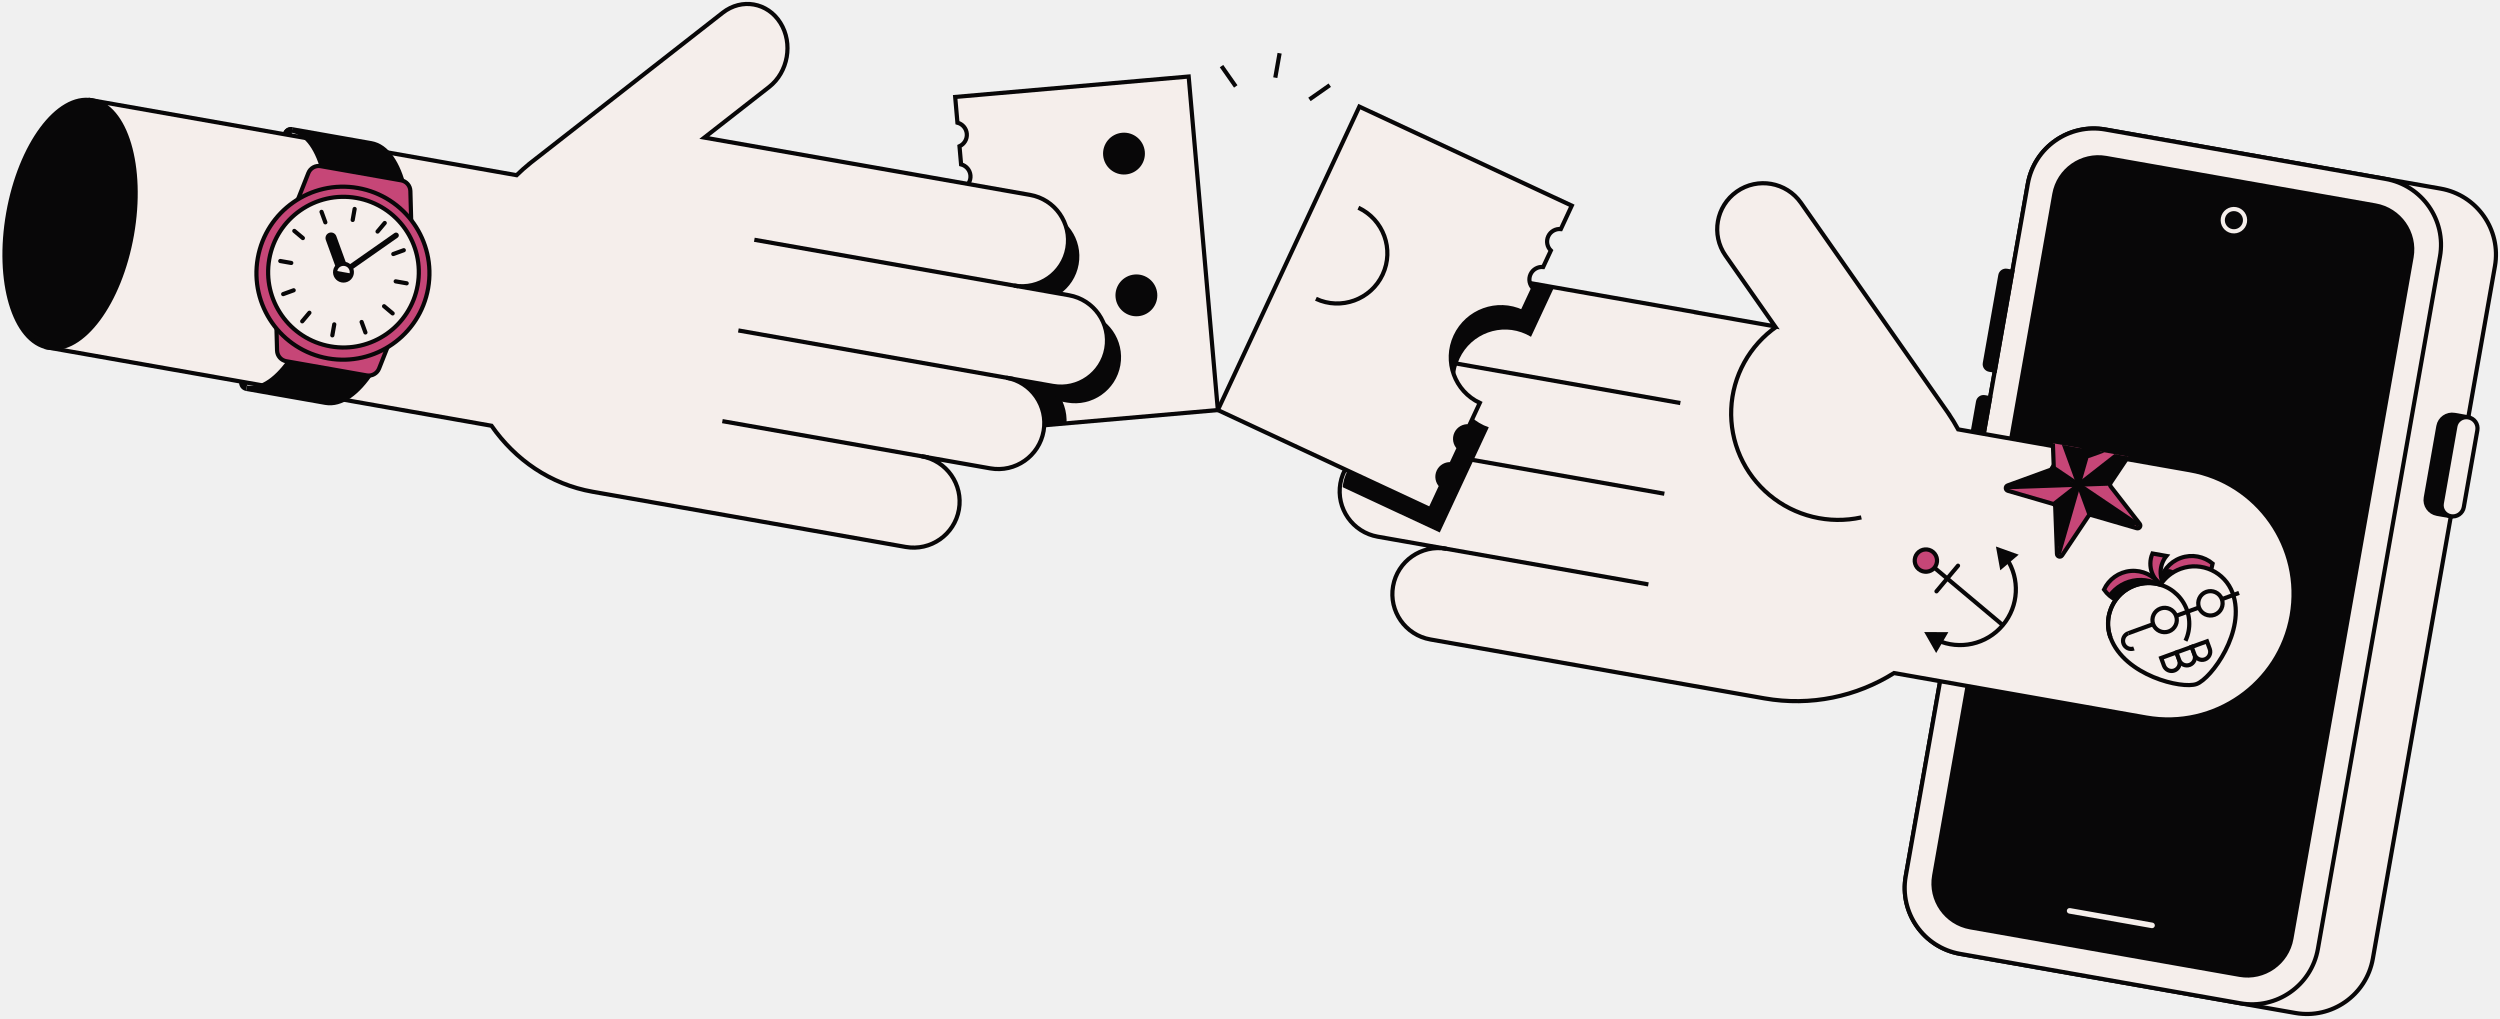
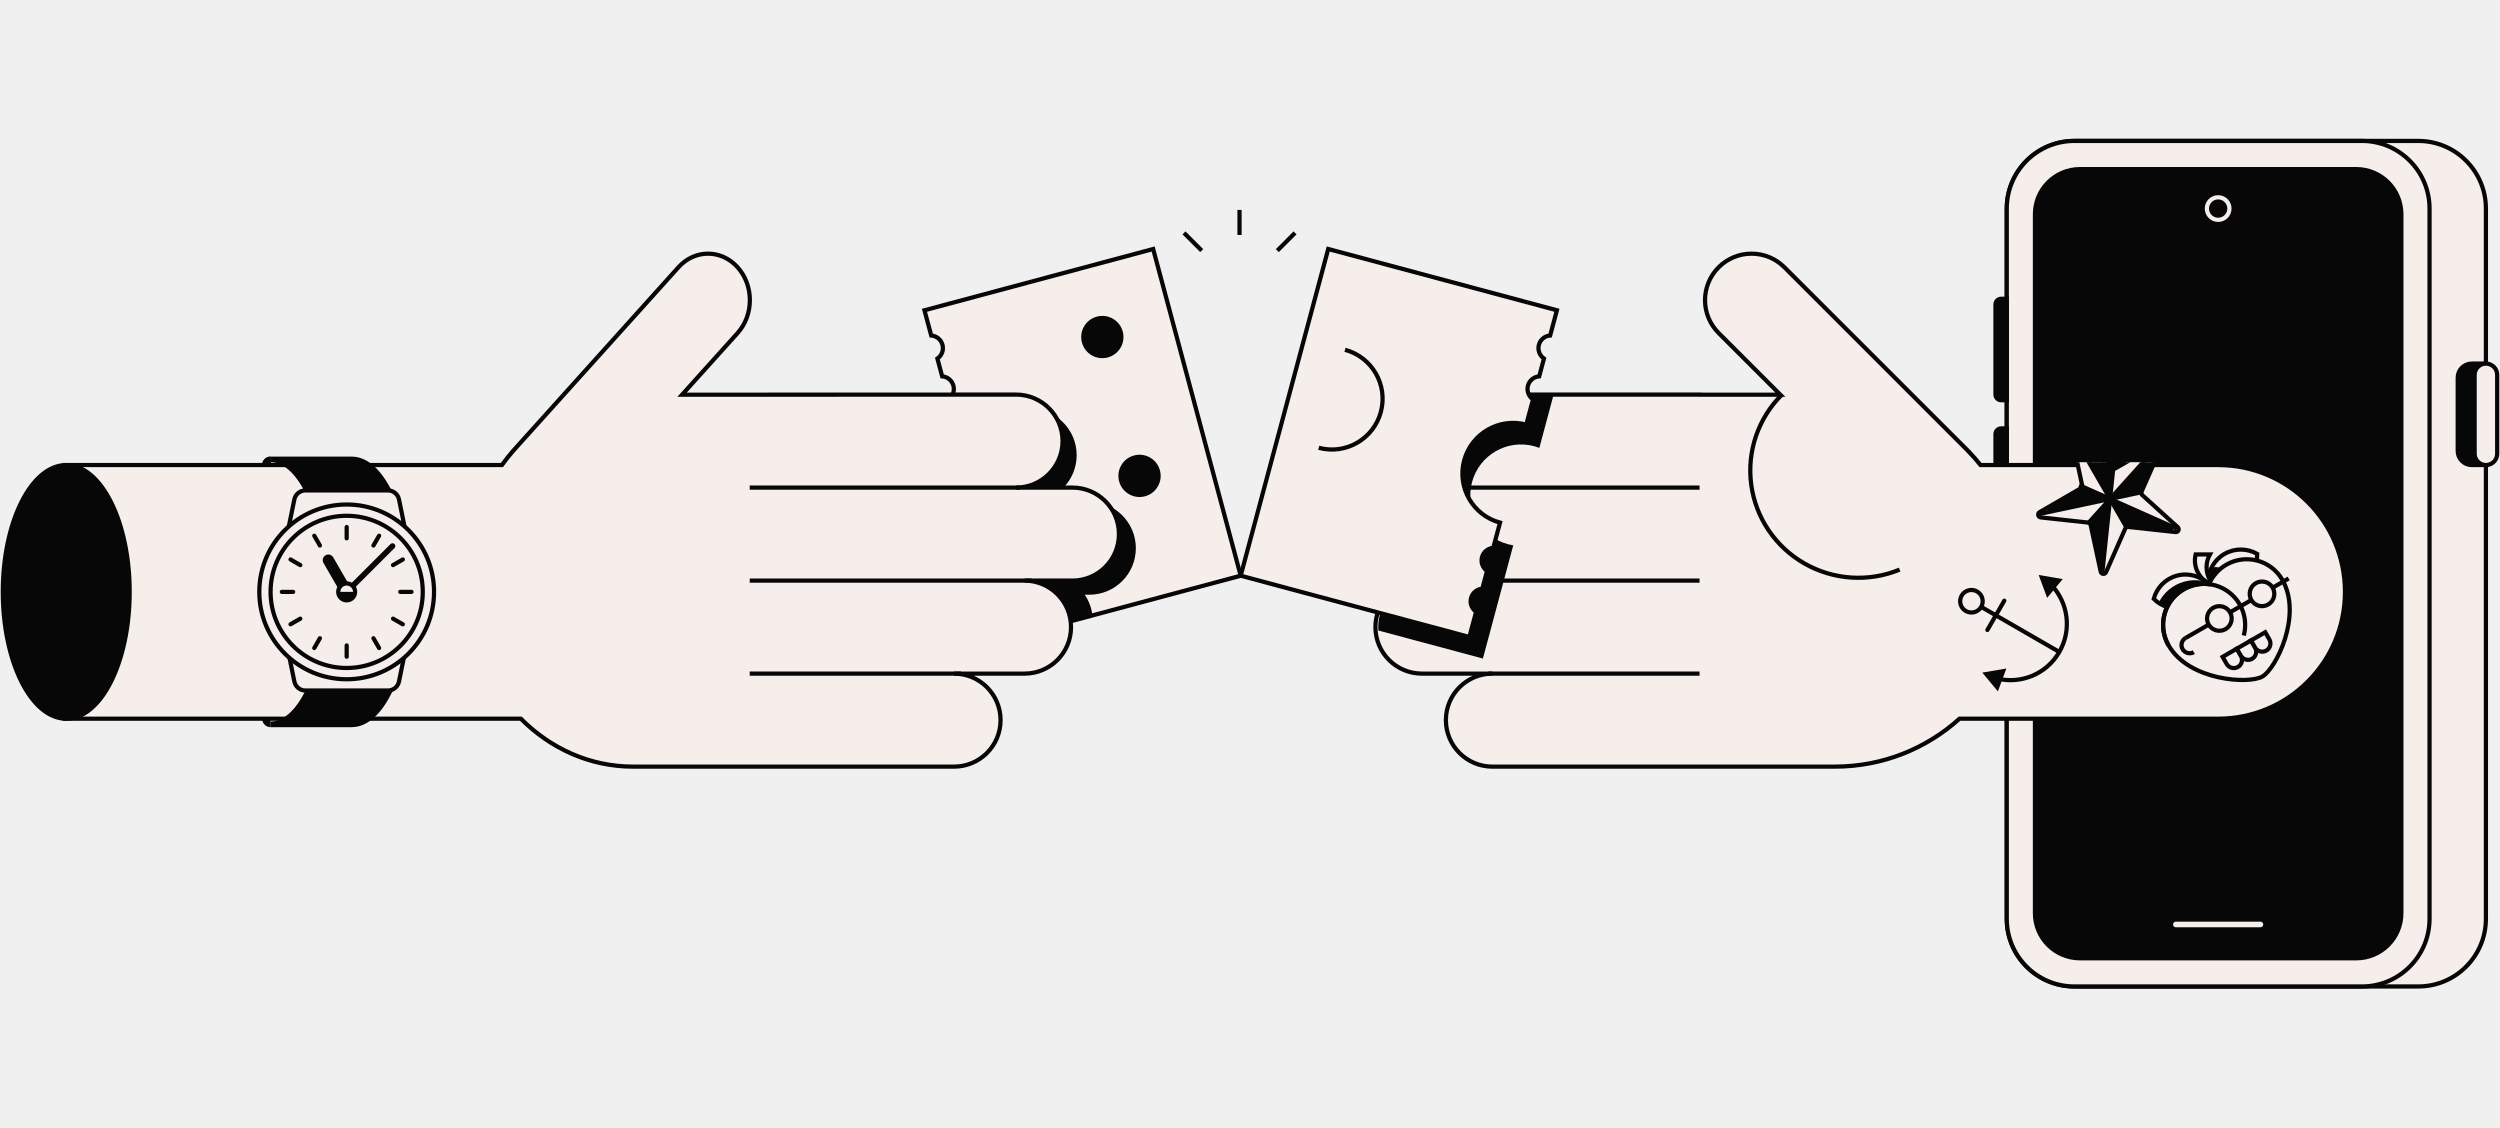
- <svg xmlns="http://www.w3.org/2000/svg" width="896" height="365" viewBox="0 0 896 365" fill="none">
-   <g clip-path="url(#clip0_325_6376)">
-     <rect x="730.938" y="42.251" width="170" height="300" rx="24" transform="rotate(10 730.938 42.2505)" fill="#F5EEEB" stroke="#080708" stroke-width="1.5" />
-     <rect x="730.938" y="42.251" width="150" height="300" rx="24" transform="rotate(10 730.938 42.2505)" fill="#F5EEEB" stroke="#080708" stroke-width="1.5" />
-     <rect x="739.05" y="53.835" width="130" height="280" rx="16" transform="rotate(10 739.05 53.835)" fill="#080708" stroke="#080708" stroke-width="1.5" />
-     <rect x="740.941" y="325.288" width="32" height="2" rx="1" transform="rotate(10 740.941 325.288)" fill="#F5EEEB" />
-     <circle cx="800.631" cy="78.909" r="4" transform="rotate(10 800.631 78.9095)" fill="#080708" stroke="#F5EEEB" stroke-width="1.5" />
-     <path d="M873.462 184.155C870.742 183.676 868.926 181.083 869.406 178.363L873.921 152.758C874.4 150.039 876.993 148.223 879.713 148.702L884.637 149.571L878.386 185.024L873.462 184.155Z" fill="#080708" stroke="#080708" stroke-width="1.5" />
-     <rect x="874.447" y="184.329" width="36" height="8" rx="4" transform="rotate(-80 874.447 184.329)" fill="#F5EEEB" stroke="#080708" stroke-width="1.5" />
-     <path d="M712.993 132.505C711.905 132.314 711.178 131.276 711.37 130.189L716.927 98.675C717.119 97.587 718.156 96.861 719.244 97.052L721.214 97.4L714.962 132.853L712.993 132.505Z" fill="#080708" stroke="#080708" stroke-width="1.5" />
-     <path d="M705.005 177.807C703.917 177.615 703.191 176.577 703.382 175.49L708.939 143.976C709.131 142.888 710.168 142.162 711.256 142.353L713.226 142.701L706.974 178.154L705.005 177.807Z" fill="#080708" stroke="#080708" stroke-width="1.5" />
-     <path d="M622.482 68.649C615.017 73.874 613.204 84.159 618.431 91.622L636.191 116.977L607.958 111.999L607.966 111.955L513.916 95.372C504.942 93.79 496.384 99.782 494.802 108.756C493.22 117.728 499.209 126.284 508.179 127.87L488.49 124.398C479.516 122.815 470.958 128.808 469.375 137.782C467.793 146.756 473.785 155.314 482.759 156.896L499.501 159.848C490.527 158.266 481.969 164.258 480.387 173.233C478.804 182.207 484.797 190.765 493.771 192.347L518.391 196.688C509.417 195.106 500.859 201.098 499.276 210.072C497.694 219.047 503.686 227.604 512.661 229.187L632.315 250.285C649.068 253.239 665.457 249.596 678.817 241.223L769.201 257.16C793.676 261.475 817.016 245.133 821.331 220.657C825.647 196.182 809.304 172.843 784.829 168.527L701.805 153.888C700.755 151.953 699.61 150.072 698.374 148.253L698.38 148.249L697.948 147.633C697.871 147.523 697.795 147.414 697.718 147.305L645.462 72.701C640.234 65.239 629.946 63.425 622.482 68.649Z" fill="#F5EEEB" stroke="#080708" stroke-width="1.5" />
-     <path d="M498.024 159.588L596.505 176.953" stroke="#080708" stroke-width="1.5" />
-     <path d="M516.914 196.428L590.775 209.452" stroke="#080708" stroke-width="1.5" />
-     <path d="M520.496 130.042L602.235 144.454" stroke="#080708" stroke-width="1.5" />
-     <g clip-path="url(#clip1_325_6376)">
-       <path d="M735.428 150.248C735.392 149.275 736.616 148.829 737.214 149.598L747.648 163.012C747.915 163.356 748.371 163.488 748.778 163.34L764.642 157.566C765.552 157.235 766.356 158.27 765.817 159.076L756.401 173.14C756.159 173.501 756.177 173.978 756.445 174.321L766.879 187.735C767.477 188.504 766.751 189.589 765.819 189.318L749.566 184.596C749.149 184.475 748.704 184.638 748.462 184.998L739.047 199.062C738.507 199.868 737.254 199.504 737.218 198.531L736.588 181.549C736.572 181.113 736.279 180.737 735.863 180.616L719.609 175.894C718.678 175.623 718.629 174.314 719.538 173.983L735.403 168.209C735.809 168.061 736.074 167.666 736.058 167.23L735.428 150.248Z" fill="#C64677" stroke="#080708" stroke-width="1.5" />
-       <path d="M744.976 173.702L736.083 149.27" stroke="#080708" stroke-width="1.5" stroke-linejoin="round" />
-       <path d="M744.976 173.702L765.464 157.695" stroke="#080708" stroke-width="1.5" stroke-linejoin="round" />
-       <path d="M744.976 173.702L766.531 188.241" stroke="#080708" stroke-width="1.5" stroke-linejoin="round" />
-       <path d="M744.976 173.702L737.809 198.695" stroke="#080708" stroke-width="1.5" stroke-linejoin="round" />
-       <path d="M744.975 173.702L718.991 174.609" stroke="#080708" stroke-width="1.5" stroke-linejoin="round" />
-       <path d="M744.976 173.702L748.283 162.167" stroke="#080708" stroke-width="1.5" stroke-linejoin="round" />
-       <path d="M744.976 173.702L756.968 173.283" stroke="#080708" stroke-width="1.5" stroke-linejoin="round" />
-       <path d="M744.976 173.702L749.08 184.978" stroke="#080708" stroke-width="1.5" stroke-linejoin="round" />
-       <path d="M744.976 173.702L735.52 181.09" stroke="#080708" stroke-width="1.5" stroke-linejoin="round" />
-       <path d="M744.975 173.702L735.027 166.991" stroke="#080708" stroke-width="1.5" stroke-linejoin="round" />
-       <path d="M747.707 163.662L745.275 173.061L744.463 172.292L737.28 152.559L737.066 150.508L747.707 163.662Z" fill="#080708" />
-       <path d="M761.845 160.113L745.744 172.89L747.667 173.786L756.509 173.229L763.939 161.479L765.134 158.916L761.845 160.113Z" fill="#080708" />
-       <path d="M745.318 174.642L748.909 184.508L764.844 188.818L765.442 187.536L746.429 174.769L745.318 174.642Z" fill="#080708" />
-       <path d="M736.306 180.582L737.506 195.576L738.318 196.344L743.951 176.735L743.908 175.155L742.968 175.497L736.306 180.582Z" fill="#080708" />
-       <path d="M735.961 167.938L722.036 173.538L722.848 174.306L741.815 173.788L743.224 173.275L735.961 167.938Z" fill="#080708" />
-     </g>
-     <path d="M774.058 208.899C774.759 204.939 777.495 201.451 781.546 199.977C785.596 198.503 789.934 199.416 793.017 201.999C792.315 205.958 789.58 209.446 785.529 210.921C781.478 212.395 777.14 211.481 774.058 208.899Z" fill="#C64677" stroke="#080708" stroke-width="1.5" />
-     <path fill-rule="evenodd" clip-rule="evenodd" d="M780.772 206.067C780.711 208.226 780.043 209.819 778.815 210.266C777.586 210.713 776.051 209.922 774.617 208.309C774.678 206.151 775.346 204.557 776.575 204.11C777.803 203.663 779.338 204.454 780.772 206.067Z" fill="#080708" />
-     <path d="M776.444 199.257L771.445 198.376C769.475 202.952 771.49 208.296 776.036 210.416C773.606 206.945 773.89 202.385 776.444 199.257Z" fill="#C64677" stroke="#080708" stroke-width="1.5" />
-     <path d="M754.077 211.313C755.78 207.67 759.325 205.009 763.619 204.633C767.913 204.257 771.867 206.262 774.176 209.554C772.474 213.198 768.928 215.859 764.634 216.234C760.34 216.61 756.387 214.605 754.077 211.313Z" fill="#C64677" stroke="#080708" stroke-width="1.5" />
-     <path fill-rule="evenodd" clip-rule="evenodd" d="M777.07 211.128C774.716 214.363 771.028 216.6 766.729 216.976C762.431 217.352 758.41 215.79 755.531 213.012C757.884 209.777 761.573 207.54 765.871 207.164C770.169 206.788 774.19 208.351 777.07 211.128Z" fill="#080708" />
-     <path d="M774.306 209.582C775.968 207.033 778.439 204.981 781.519 203.86C789.074 201.11 797.427 205.005 800.177 212.56C805.127 226.159 792.5 243.24 787.252 245.15C782.016 247.056 761.444 242.114 756.436 228.583C756.425 228.553 756.414 228.523 756.403 228.493C753.653 220.938 757.548 212.584 765.103 209.835C768.183 208.714 771.395 208.697 774.306 209.582Z" fill="#F5EEEB" stroke="#080708" stroke-width="1.5" />
-     <path d="M783.275 229.666C784.287 227.497 784.748 225.111 784.618 222.72C784.487 220.33 783.769 218.009 782.527 215.962C781.285 213.915 779.558 212.207 777.498 210.987C775.438 209.768 773.109 209.075 770.717 208.97C768.325 208.866 765.945 209.353 763.786 210.388C761.628 211.424 759.758 212.975 758.342 214.906C756.926 216.837 756.009 219.087 755.67 221.457C755.332 223.827 755.583 226.243 756.402 228.493" stroke="#080708" stroke-width="1.5" />
-     <path d="M764.799 232.408C763.288 232.958 761.617 232.179 761.067 230.668C760.517 229.157 761.296 227.487 762.807 226.937" stroke="#080708" stroke-width="1.5" />
-     <path d="M762.808 226.937L802.478 212.498" stroke="#080708" stroke-width="1.5" />
-     <path d="M774.563 235.826L780.035 233.834L781.031 236.57C781.581 238.081 780.801 239.752 779.29 240.302C777.779 240.852 776.109 240.073 775.559 238.562L774.563 235.826Z" fill="#F5EEEB" stroke="#080708" stroke-width="1.5" />
-     <path d="M780.035 233.834L785.507 231.842L786.503 234.578C787.053 236.089 786.274 237.76 784.763 238.31C783.252 238.86 781.581 238.081 781.031 236.57L780.035 233.834Z" fill="#F5EEEB" stroke="#080708" stroke-width="1.5" />
-     <path d="M785.507 231.843L790.979 229.851L791.974 232.587C792.524 234.098 791.745 235.769 790.234 236.319C788.723 236.869 787.053 236.089 786.503 234.578L785.507 231.843Z" fill="#F5EEEB" stroke="#080708" stroke-width="1.5" />
-     <circle cx="792.218" cy="216.232" r="4.367" transform="rotate(-20 792.218 216.232)" fill="#F5EEEB" stroke="#080708" stroke-width="1.5" />
-     <circle cx="775.803" cy="222.207" r="4.367" transform="rotate(-20 775.803 222.207)" fill="#F5EEEB" stroke="#080708" stroke-width="1.5" />
-     <path d="M636.749 117.031C631.937 120.376 627.967 124.778 625.146 129.896C622.324 135.014 620.727 140.712 620.477 146.548C620.227 152.383 621.332 158.201 623.706 163.55C626.079 168.9 629.658 173.638 634.166 177.398C638.673 181.158 643.988 183.839 649.699 185.234C655.411 186.629 661.366 186.701 667.103 185.443" stroke="#080708" stroke-width="1.5" />
-     <mask id="mask0_325_6376" style="mask-type:alpha" maskUnits="userSpaceOnUse" x="470" y="95" width="139" height="148">
-       <path fill-rule="evenodd" clip-rule="evenodd" d="M495.787 108.93C494.205 117.902 500.194 126.458 509.165 128.043L489.475 124.571C480.501 122.989 471.943 128.981 470.36 137.956C468.778 146.93 474.77 155.488 483.745 157.07L500.486 160.022C491.512 158.44 482.954 164.432 481.372 173.406C479.789 182.38 485.782 190.938 494.756 192.521L519.376 196.862C510.402 195.28 501.844 201.272 500.262 210.246C498.679 219.22 504.671 227.778 513.646 229.361L586.029 242.124L591.76 209.625L597.49 177.126L603.22 144.628L608.951 112.129L514.902 95.546C505.927 93.963 497.369 99.956 495.787 108.93Z" fill="#359D72" />
-     </mask>
-     <g mask="url(#mask0_325_6376)">
-       <path fill-rule="evenodd" clip-rule="evenodd" d="M490.593 46.581L439.879 155.338L516.009 190.838L533.583 153.149C532.979 152.942 532.381 152.701 531.789 152.425C522.779 148.224 518.881 137.514 523.083 128.505C527.284 119.495 537.994 115.597 547.003 119.798C547.595 120.074 548.164 120.378 548.711 120.708L566.723 82.081L490.593 46.581Z" fill="#080708" />
-     </g>
-     <path d="M436.477 146.968L426.018 27.425L342.338 34.746L343.144 43.967C344.939 44.43 346.332 45.981 346.502 47.933C346.673 49.885 345.571 51.654 343.884 52.422L344.452 58.91C346.247 59.373 347.639 60.924 347.81 62.876C347.98 64.828 346.879 66.597 345.192 67.365L345.998 76.586C355.901 75.72 364.632 83.046 365.498 92.949C366.364 102.852 359.039 111.582 349.136 112.449L349.943 121.67C351.737 122.133 353.13 123.685 353.301 125.636C353.471 127.588 352.369 129.358 350.682 130.125L351.25 136.613C353.045 137.076 354.437 138.628 354.608 140.579C354.779 142.531 353.677 144.3 351.99 145.068L352.796 154.289L436.477 146.968Z" fill="#F5EEEB" stroke="#080708" stroke-width="1.5" />
-     <circle cx="407.283" cy="105.856" r="7.5" transform="rotate(-95 407.283 105.856)" fill="#080708" />
-     <circle cx="402.837" cy="55.05" r="7.5" transform="rotate(-95 402.837 55.0502)" fill="#080708" />
-     <path d="M438.221 24.307L442.461 30.363" stroke="#080708" stroke-width="1.5" stroke-linecap="square" />
-     <path d="M458.476 19.817L457.192 27.097" stroke="#080708" stroke-width="1.5" stroke-linecap="square" />
-     <path d="M475.974 30.964L469.918 35.205" stroke="#080708" stroke-width="1.5" stroke-linecap="square" />
-     <path d="M487.191 38.209L436.477 146.966L512.607 182.466L516.519 174.078C515.196 172.779 514.765 170.739 515.593 168.963C516.421 167.188 518.261 166.206 520.106 166.385L522.858 160.483C521.535 159.184 521.104 157.145 521.932 155.369C522.761 153.593 524.6 152.612 526.445 152.79L530.357 144.401C521.347 140.2 517.449 129.49 521.65 120.481C525.852 111.471 536.561 107.573 545.571 111.774L549.483 103.386C548.16 102.087 547.729 100.047 548.557 98.271C549.385 96.496 551.225 95.514 553.07 95.693L555.822 89.791C554.499 88.492 554.069 86.453 554.897 84.677C555.725 82.901 557.564 81.919 559.409 82.098L563.321 73.709L487.191 38.209Z" fill="#F5EEEB" stroke="#080708" stroke-width="1.5" />
-     <path d="M486.839 74.458C495.848 78.659 499.746 89.369 495.545 98.379C491.344 107.389 480.634 111.287 471.625 107.085" stroke="#080708" stroke-width="1.5" />
-     <mask id="mask1_325_6376" style="mask-type:alpha" maskUnits="userSpaceOnUse" x="342" y="27" width="95" height="127">
-       <rect x="426.079" y="27.081" width="120" height="84" transform="rotate(85 426.079 27.0815)" fill="#359D72" />
-     </mask>
-     <g mask="url(#mask1_325_6376)">
-       <path d="M382.426 144.282C391.4 145.864 399.958 139.872 401.54 130.898C403.123 121.924 397.131 113.366 388.156 111.783L274.411 91.727L268.681 124.226L382.426 144.282Z" fill="#080708" />
-       <path d="M367.475 108.137C376.45 109.719 385.007 103.727 386.59 94.753C388.172 85.778 382.18 77.221 373.206 75.638L259.46 55.582L253.73 88.08L367.475 108.137Z" fill="#080708" />
-       <path d="M362.154 167.109C371.128 168.691 379.686 162.699 381.269 153.725C382.851 144.75 376.859 136.192 367.884 134.61L270.881 117.506L265.15 150.004L362.154 167.109Z" fill="#080708" stroke="#080708" stroke-width="1.5" />
-     </g>
-     <path d="M275.646 31.179C282.475 25.843 284.289 15.558 279.696 8.207C275.104 0.856 265.844 -0.776 259.014 4.56L190.737 57.91C190.674 57.959 190.611 58.008 190.548 58.058L190.437 58.145L189.873 58.586L189.876 58.591C188.244 59.904 186.668 61.305 185.154 62.788L32.436 35.86L16.808 124.492L176.149 152.589C184.687 164.823 197.315 173.583 212.393 176.242L324.562 196.02C333.537 197.602 342.094 191.61 343.677 182.636C345.259 173.662 339.267 165.104 330.293 163.521L354.913 167.863C363.887 169.445 372.445 163.453 374.027 154.478C375.61 145.504 369.618 136.946 360.643 135.364L377.385 138.316C386.359 139.898 394.917 133.906 396.5 124.932C398.082 115.958 392.09 107.4 383.115 105.817L363.419 102.344C372.394 103.927 380.951 97.934 382.534 88.96C384.116 79.986 378.124 71.428 369.15 69.846L252.441 49.311L275.646 31.179Z" fill="#F5EEEB" stroke="#080708" stroke-width="1.5" />
-     <ellipse cx="25.114" cy="80.263" rx="22.5" ry="45" transform="rotate(10 25.114 80.263)" fill="#080708" stroke="#080708" stroke-width="1.5" />
-     <path d="M88.351 139.138C99.354 141.078 111.927 121.928 116.435 96.365C120.942 70.802 115.677 48.507 104.674 46.566L133.008 51.562C144.011 53.502 149.276 75.798 144.768 101.361C140.261 126.924 127.688 146.074 116.685 144.134L88.351 139.138Z" fill="#080708" />
-     <path fill-rule="evenodd" clip-rule="evenodd" d="M110.973 52.152C109.105 49.534 106.919 47.978 104.5 47.551L104.848 45.582L133.181 50.578C136.263 51.121 138.862 53.08 140.935 55.987C143.004 58.888 144.595 62.789 145.677 67.374C147.844 76.546 148.024 88.652 145.753 101.535C143.481 114.418 139.171 125.731 133.998 133.61C131.412 137.548 128.584 140.67 125.647 142.689C122.705 144.711 119.593 145.663 116.511 145.119L88.177 140.123L88.525 138.154C90.944 138.58 93.53 137.866 96.181 136.044C98.836 134.219 101.496 131.319 103.993 127.517C108.984 119.915 113.214 108.872 115.45 96.192C117.686 83.511 117.488 71.688 115.397 62.837C114.352 58.41 112.844 54.776 110.973 52.152ZM94.597 139.224L116.858 143.15C119.277 143.576 121.864 142.862 124.514 141.04C127.17 139.215 129.83 136.315 132.326 132.513C137.317 124.911 141.547 113.868 143.783 101.188C146.019 88.507 145.821 76.684 143.731 67.833C142.685 63.406 141.178 59.771 139.307 57.148C137.439 54.53 135.253 52.974 132.834 52.547L110.573 48.622C111.296 49.316 111.973 50.11 112.601 50.991C114.671 53.892 116.261 57.793 117.344 62.377C119.51 71.551 119.691 83.656 117.419 96.539C115.148 109.422 110.837 120.736 105.664 128.614C103.079 132.552 100.251 135.674 97.313 137.693C96.422 138.305 95.514 138.82 94.597 139.224Z" fill="#080708" />
-     <path d="M110.519 62.014C111.217 60.247 113.062 59.215 114.934 59.545L143.774 64.63C145.645 64.96 147.026 66.561 147.078 68.46L147.413 80.705C147.482 83.235 145.213 85.193 142.72 84.753L109.042 78.815C106.549 78.375 105.086 75.76 106.017 73.405L110.519 62.014Z" fill="#C64677" stroke="#080708" stroke-width="1.5" />
-     <path d="M99.3 125.637C99.352 127.536 100.733 129.137 102.604 129.467L131.445 134.552C133.316 134.882 135.161 133.85 135.859 132.083L140.362 120.692C141.292 118.337 139.829 115.722 137.336 115.282L103.659 109.344C101.166 108.904 98.897 110.862 98.966 113.392L99.3 125.637Z" fill="#C64677" stroke="#080708" stroke-width="1.5" />
-     <circle cx="122.912" cy="97.912" r="31" transform="rotate(10 122.912 97.9119)" fill="#C64677" stroke="#080708" stroke-width="1.5" />
-     <circle cx="123.102" cy="97.541" r="27" transform="rotate(10 123.102 97.541)" fill="#F5EEEB" stroke="#080708" stroke-width="1.5" />
-     <path d="M116.777 86.009C116.399 84.971 116.934 83.823 117.972 83.446C119.01 83.068 120.158 83.603 120.536 84.641L124.982 96.857L121.223 98.225L116.777 86.009Z" fill="#080708" />
-     <path d="M127.097 74.891L126.402 78.83" stroke="#080708" stroke-width="1.5" stroke-linecap="round" stroke-linejoin="round" />
-     <path d="M137.887 79.922L135.316 82.986" stroke="#080708" stroke-width="1.5" stroke-linecap="round" stroke-linejoin="round" />
-     <path d="M144.715 89.675L140.957 91.043" stroke="#080708" stroke-width="1.5" stroke-linecap="round" stroke-linejoin="round" />
-     <path d="M145.753 101.535L141.814 100.841" stroke="#080708" stroke-width="1.5" stroke-linecap="round" stroke-linejoin="round" />
-     <path d="M140.721 112.325L137.657 109.754" stroke="#080708" stroke-width="1.5" stroke-linecap="round" stroke-linejoin="round" />
-     <path d="M130.969 119.154L129.601 115.395" stroke="#080708" stroke-width="1.5" stroke-linecap="round" stroke-linejoin="round" />
-     <path d="M119.108 120.191L119.803 116.252" stroke="#080708" stroke-width="1.5" stroke-linecap="round" stroke-linejoin="round" />
-     <path d="M108.318 115.16L110.89 112.095" stroke="#080708" stroke-width="1.5" stroke-linecap="round" stroke-linejoin="round" />
-     <path d="M101.49 105.407L105.249 104.039" stroke="#080708" stroke-width="1.5" stroke-linecap="round" stroke-linejoin="round" />
-     <path d="M100.452 93.547L104.391 94.242" stroke="#080708" stroke-width="1.5" stroke-linecap="round" stroke-linejoin="round" />
-     <path d="M105.484 82.757L108.548 85.328" stroke="#080708" stroke-width="1.5" stroke-linecap="round" stroke-linejoin="round" />
-     <path d="M115.236 75.928L116.604 79.687" stroke="#080708" stroke-width="1.5" stroke-linecap="round" stroke-linejoin="round" />
-     <rect x="142.189" y="82.956" width="2" height="24" rx="1" transform="rotate(55 142.189 82.9558)" fill="#080708" />
-     <circle cx="123.102" cy="97.541" r="3" transform="rotate(10 123.102 97.541)" fill="#F5EEEB" stroke="#080708" stroke-width="1.5" />
-     <path d="M122.581 100.495C124.213 100.783 125.769 99.694 126.057 98.062L120.148 97.02C119.86 98.652 120.95 100.208 122.581 100.495Z" fill="#080708" />
-     <path d="M102.357 48.189C102.549 47.101 103.586 46.375 104.674 46.566L104.327 48.536L102.357 48.189Z" fill="#080708" />
-     <path d="M101.373 48.015C101.66 46.383 103.216 45.294 104.848 45.582L104.674 46.566L104.327 48.536L101.373 48.015Z" fill="#080708" />
-     <path d="M101.373 48.015C101.66 46.383 103.216 45.294 104.848 45.582L104.674 46.566L104.327 48.536L101.373 48.015Z" fill="#080708" />
-     <path d="M85.744 136.648C85.456 138.28 86.546 139.836 88.178 140.123L88.699 137.169L85.744 136.648Z" fill="#080708" />
-     <path d="M693.92 234.044L689.633 226.519L698.294 226.569L696.567 229.52L695.793 230.843L693.92 234.044Z" fill="#080708" />
-     <path d="M719.504 202.184L716.898 204.397L715.345 195.877L723.5 198.791L720.673 201.191L719.504 202.184Z" fill="#080708" />
-     <path d="M719.217 200.226C723.936 207.416 723.622 217.126 717.81 224.053C711.936 231.054 702.287 233.018 694.338 229.467" stroke="#080708" stroke-width="1.5" stroke-linecap="square" />
-     <circle cx="690.232" cy="200.913" r="4" transform="rotate(-50 690.232 200.913)" fill="#C64677" stroke="#080708" stroke-width="1.5" />
-     <path d="M693.296 203.484L717.81 224.053" stroke="#080708" stroke-width="1.5" />
-     <path d="M694.036 211.937L701.75 202.744" stroke="#080708" stroke-width="1.5" stroke-linecap="round" />
-     <path d="M270.355 85.935L364.897 102.605" stroke="#080708" stroke-width="1.5" />
-     <path d="M264.625 118.433L363.105 135.798" stroke="#080708" stroke-width="1.5" />
-     <path d="M258.895 150.932L332.755 163.956" stroke="#080708" stroke-width="1.5" />
+ <svg xmlns="http://www.w3.org/2000/svg" width="887" height="400" viewBox="0 0 887 400" fill="none">
+   <rect x="712" y="50" width="170" height="300" rx="24" fill="#F5EEEB" stroke="#080708" stroke-width="1.5" />
+   <rect x="712" y="50" width="150" height="300" rx="24" fill="#F5EEEB" stroke="#080708" stroke-width="1.5" />
+   <rect x="722" y="60" width="130" height="280" rx="16" fill="#080708" stroke="#080708" stroke-width="1.5" />
+   <rect x="771" y="327" width="32" height="2" rx="1" fill="#F5EEEB" />
+   <circle cx="787" cy="74" r="4" fill="#080708" stroke="#F5EEEB" stroke-width="1.5" />
+   <path d="M877 165C874.239 165 872 162.761 872 160L872 134C872 131.239 874.239 129 877 129L882 129L882 165L877 165Z" fill="#080708" stroke="#080708" stroke-width="1.5" />
+   <rect x="878" y="165" width="36" height="8" rx="4" transform="rotate(-90 878 165)" fill="#F5EEEB" stroke="#080708" stroke-width="1.5" />
+   <path d="M710 142C708.895 142 708 141.105 708 140L708 108C708 106.895 708.895 106 710 106L712 106L712 142L710 142Z" fill="#080708" stroke="#080708" stroke-width="1.5" />
+   <path d="M710 188C708.895 188 708 187.105 708 186L708 154C708 152.895 708.895 152 710 152L712 152L712 188L710 188Z" fill="#080708" stroke="#080708" stroke-width="1.5" />
+   <path d="M609.775 94.831C603.332 101.273 603.332 111.716 609.775 118.158L631.669 140.044H603V140L507.5 140C498.387 140 491 147.387 491 156.5C491 165.61 498.384 172.996 507.493 173H487.5C478.387 173 471 180.387 471 189.5C471 198.613 478.387 206 487.5 206H504.5C495.387 206 488 213.387 488 222.5C488 231.613 495.387 239 504.5 239H529.5C520.387 239 513 246.387 513 255.5C513 264.613 520.387 272 529.5 272L651 272C668.011 272 683.52 265.566 695.222 255L787 255C811.853 255 832 234.853 832 210C832 185.147 811.853 165 787 165L702.695 165C701.325 163.277 699.871 161.624 698.338 160.047L698.343 160.042L697.81 159.51C697.716 159.415 697.622 159.321 697.527 159.227L633.11 94.831C626.666 88.39 616.219 88.39 609.775 94.831Z" fill="#F5EEEB" stroke="#080708" stroke-width="1.5" />
+   <path d="M503 206H603" stroke="#080708" stroke-width="1.5" />
+   <path d="M528 239L603 239" stroke="#080708" stroke-width="1.5" />
+   <path d="M520 173L603 173" stroke="#080708" stroke-width="1.5" />
+   <g clip-path="url(#clip0_491_14344)">
+     <path d="M735.176 155.577C734.971 154.625 736.098 153.974 736.821 154.627L749.426 166.025C749.749 166.318 750.221 166.369 750.596 166.152L765.217 157.711C766.055 157.227 767.027 158.106 766.635 158.994L759.805 174.48C759.63 174.877 759.73 175.343 760.053 175.635L772.658 187.034C773.38 187.687 772.853 188.881 771.889 188.776L755.063 186.949C754.632 186.902 754.221 187.139 754.046 187.536L747.216 203.021C746.824 203.909 745.526 203.768 745.322 202.816L741.753 186.201C741.662 185.775 741.308 185.455 740.877 185.408L724.05 183.58C723.086 183.476 722.811 182.194 723.649 181.711L738.269 173.269C738.644 173.053 738.836 172.618 738.744 172.192L735.176 155.577Z" fill="#F5EEEB" stroke="#080708" stroke-width="1.5" />
+     <path d="M748.65 177.017L735.65 154.5" stroke="#080708" stroke-width="1.5" stroke-linejoin="round" />
+     <path d="M748.651 177.017L766.048 157.695" stroke="#080708" stroke-width="1.5" stroke-linejoin="round" />
+     <path d="M748.651 177.016L772.403 187.592" stroke="#080708" stroke-width="1.5" stroke-linejoin="round" />
+     <path d="M748.651 177.017L745.933 202.874" stroke="#080708" stroke-width="1.5" stroke-linejoin="round" />
+     <path d="M748.651 177.017L723.219 182.422" stroke="#080708" stroke-width="1.5" stroke-linejoin="round" />
+     <path d="M748.65 177.017L749.905 165.083" stroke="#080708" stroke-width="1.5" stroke-linejoin="round" />
+     <path d="M748.65 177.017L760.388 174.522" stroke="#080708" stroke-width="1.5" stroke-linejoin="round" />
+     <path d="M748.65 177.017L754.65 187.409" stroke="#080708" stroke-width="1.5" stroke-linejoin="round" />
+     <path d="M748.651 177.017L740.621 185.934" stroke="#080708" stroke-width="1.5" stroke-linejoin="round" />
+     <path d="M748.651 177.017L737.688 172.136" stroke="#080708" stroke-width="1.5" stroke-linejoin="round" />
+     <path d="M749.597 166.655L748.833 176.334L747.9 175.718L737.4 157.531L736.833 155.549L749.597 166.655Z" fill="#080708" />
+     <path d="M762.904 160.704L749.267 176.084L751.316 176.633L759.927 174.548L765.203 161.687L765.935 158.954L762.904 160.704Z" fill="#080708" />
+     <path d="M749.15 177.883L754.4 186.976L770.842 188.453L771.208 187.087L750.266 177.816L749.15 177.883Z" fill="#080708" />
+     <path d="M741.307 185.298L745.093 199.855L746.026 200.471L748.169 180.182L747.852 178.633L746.986 179.133L741.307 185.298Z" fill="#080708" />
+     <path d="M738.772 172.905L726.031 180.838L726.964 181.454L745.553 177.651L746.852 176.901L738.772 172.905Z" fill="#080708" />
  </g>
+   <path d="M783.403 206.629C783.407 202.608 785.495 198.698 789.228 196.542C792.961 194.387 797.392 194.533 800.876 196.541C800.873 200.563 798.784 204.473 795.051 206.628C791.318 208.784 786.888 208.637 783.403 206.629Z" fill="#F5EEEB" stroke="#080708" stroke-width="1.5" />
+   <path fill-rule="evenodd" clip-rule="evenodd" d="M789.524 202.674C789.838 204.811 789.457 206.496 788.325 207.149C787.193 207.803 785.544 207.291 783.852 205.951C783.537 203.815 783.918 202.13 785.05 201.476C786.182 200.822 787.832 201.335 789.524 202.674Z" fill="#080708" />
+   <path d="M784.078 196.719L779.002 196.719C777.857 201.569 780.769 206.481 785.615 207.779C782.618 204.783 782.106 200.243 784.078 196.719Z" fill="#F5EEEB" stroke="#080708" stroke-width="1.5" />
+   <path d="M764.145 212.476C765.189 208.592 768.218 205.356 772.382 204.24C776.546 203.125 780.787 204.413 783.633 207.254C782.589 211.138 779.56 214.374 775.396 215.489C771.233 216.605 766.991 215.317 764.145 212.476Z" fill="#F5EEEB" stroke="#080708" stroke-width="1.5" />
+   <path fill-rule="evenodd" clip-rule="evenodd" d="M786.756 208.301C785 211.896 781.756 214.739 777.589 215.856C773.421 216.973 769.19 216.132 765.872 213.897C767.628 210.302 770.871 207.459 775.039 206.342C779.207 205.225 783.438 206.066 786.756 208.301Z" fill="#080708" />
+   <path d="M783.766 207.259C784.96 204.46 787.037 202.01 789.875 200.371C796.838 196.351 805.741 198.737 809.761 205.699C816.997 218.232 807.529 237.246 802.692 240.038C797.866 242.824 776.748 241.53 769.467 229.074C769.451 229.047 769.435 229.019 769.419 228.991C765.399 222.029 767.784 213.125 774.747 209.105C777.585 207.467 780.746 206.893 783.766 207.259Z" fill="#F5EEEB" stroke="#080708" stroke-width="1.5" />
+   <path d="M796.087 225.48C796.707 223.168 796.746 220.738 796.203 218.407C795.659 216.076 794.549 213.914 792.97 212.114C791.392 210.314 789.394 208.932 787.153 208.088C784.913 207.245 782.499 206.967 780.125 207.28C777.752 207.592 775.492 208.485 773.546 209.88C771.6 211.274 770.028 213.127 768.969 215.274C767.91 217.421 767.398 219.796 767.476 222.189C767.554 224.582 768.221 226.918 769.418 228.991" stroke="#080708" stroke-width="1.5" />
+   <path d="M778.367 231.389C776.974 232.193 775.194 231.716 774.39 230.323C773.586 228.931 774.063 227.15 775.456 226.346" stroke="#080708" stroke-width="1.5" />
+   <path d="M775.456 226.346L812.016 205.238" stroke="#080708" stroke-width="1.5" />
+   <path d="M788.577 233.059L793.62 230.147L795.075 232.669C795.879 234.061 795.402 235.842 794.01 236.646V236.646C792.617 237.45 790.836 236.973 790.032 235.58L788.577 233.059Z" fill="#F5EEEB" stroke="#080708" stroke-width="1.5" />
+   <path d="M793.619 230.147L798.662 227.236L800.118 229.757C800.922 231.15 800.445 232.931 799.052 233.735V233.735C797.66 234.539 795.879 234.061 795.075 232.669L793.619 230.147Z" fill="#F5EEEB" stroke="#080708" stroke-width="1.5" />
+   <path d="M798.662 227.236L803.705 224.324L805.161 226.846C805.965 228.238 805.488 230.019 804.095 230.823V230.823C802.702 231.627 800.922 231.15 800.118 229.757L798.662 227.236Z" fill="#F5EEEB" stroke="#080708" stroke-width="1.5" />
+   <circle cx="802.561" cy="210.697" r="4.367" transform="rotate(-30 802.561 210.697)" fill="#F5EEEB" stroke="#080708" stroke-width="1.5" />
+   <circle cx="787.433" cy="219.431" r="4.367" transform="rotate(-30 787.433 219.431)" fill="#F5EEEB" stroke="#080708" stroke-width="1.5" />
+   <path d="M632.227 140C628.07 144.13 624.924 149.154 623.034 154.685C621.144 160.215 620.561 166.103 621.328 171.894C622.095 177.684 624.193 183.222 627.46 188.078C630.726 192.934 635.074 196.979 640.166 199.899C645.257 202.819 650.957 204.536 656.824 204.918C662.691 205.3 668.568 204.337 674 202.102" stroke="#080708" stroke-width="1.5" />
+   <mask id="mask0_491_14344" style="mask-type:alpha" maskUnits="userSpaceOnUse" x="472" y="140" width="132" height="132">
+     <path fill-rule="evenodd" clip-rule="evenodd" d="M492 156.5C492 165.61 499.384 172.996 508.493 173H488.5C479.387 173 472 180.387 472 189.5C472 198.613 479.387 206 488.5 206H505.5C496.387 206 489 213.387 489 222.5C489 231.613 496.387 239 505.5 239H530.5C521.387 239 514 246.387 514 255.5C514 264.613 521.387 272 530.5 272H604V239V206V173V140L508.5 140C499.387 140 492 147.387 492 156.5Z" fill="#359D72" />
+   </mask>
+   <g mask="url(#mask0_491_14344)">
+     <path fill-rule="evenodd" clip-rule="evenodd" d="M476.058 96L445 211.911L526.138 233.652L536.901 193.484C536.27 193.385 535.639 193.252 535.008 193.083C525.406 190.51 519.707 180.64 522.28 171.038C524.853 161.435 534.723 155.737 544.326 158.31C544.956 158.479 545.57 158.679 546.165 158.909L557.196 117.741L476.058 96Z" fill="#080708" />
+   </g>
+   <path d="M440.197 204.259L409.138 88.348L328 110.089L330.396 119.03C332.244 119.175 333.885 120.461 334.392 122.353C334.899 124.245 334.121 126.179 332.593 127.228L334.278 133.519C336.126 133.664 337.767 134.949 338.274 136.842C338.781 138.734 338.003 140.668 336.475 141.717L338.871 150.658C348.473 148.085 358.343 153.784 360.916 163.386C363.489 172.988 357.79 182.858 348.188 185.431L350.584 194.372C352.432 194.517 354.073 195.803 354.58 197.695C355.087 199.588 354.309 201.521 352.781 202.571L354.466 208.861C356.314 209.006 357.955 210.292 358.462 212.184C358.969 214.076 358.191 216.01 356.663 217.059L359.059 226L440.197 204.259Z" fill="#F5EEEB" stroke="#080708" stroke-width="1.5" />
+   <circle cx="404.307" cy="168.841" r="7.5" transform="rotate(-105 404.307 168.841)" fill="#080708" />
+   <circle cx="391.107" cy="119.579" r="7.5" transform="rotate(-105 391.107 119.579)" fill="#080708" />
+   <path d="M420.614 83.158L425.841 88.386" stroke="#080708" stroke-width="1.5" stroke-linecap="square" />
+   <path d="M439.781 75.219L439.781 82.612" stroke="#080708" stroke-width="1.5" stroke-linecap="square" />
+   <path d="M458.949 83.159L453.722 88.387" stroke="#080708" stroke-width="1.5" stroke-linecap="square" />
+   <path d="M471.255 88.347L440.196 204.258L521.334 225.999L523.73 217.058C522.201 216.009 521.423 214.075 521.93 212.182C522.437 210.29 524.078 209.004 525.927 208.859L527.612 202.569C526.084 201.52 525.306 199.586 525.813 197.693C526.32 195.801 527.961 194.515 529.809 194.37L532.204 185.43C522.602 182.857 516.904 172.987 519.477 163.384C522.049 153.782 531.92 148.083 541.522 150.656L543.918 141.716C542.389 140.667 541.611 138.732 542.118 136.84C542.625 134.947 544.266 133.661 546.114 133.517L547.8 127.227C546.272 126.178 545.493 124.244 546 122.351C546.508 120.458 548.149 119.172 549.997 119.028L552.392 110.087L471.255 88.347Z" fill="#F5EEEB" stroke="#080708" stroke-width="1.5" />
+   <path d="M477.202 124.106C486.804 126.678 492.503 136.549 489.93 146.151C487.357 155.753 477.487 161.452 467.884 158.879" stroke="#080708" stroke-width="1.5" />
+   <mask id="mask1_491_14344" style="mask-type:alpha" maskUnits="userSpaceOnUse" x="328" y="88" width="113" height="138">
+     <rect x="409.138" y="88" width="120" height="84" transform="rotate(75 409.138 88)" fill="#359D72" />
+   </mask>
+   <g mask="url(#mask1_491_14344)">
+     <path d="M386.5 211C395.613 211 403 203.613 403 194.5V194.5C403 185.387 395.613 178 386.5 178L271 178L271 211L386.5 211Z" fill="#080708" />
+     <path d="M365.5 178C374.613 178 382 170.613 382 161.5V161.5C382 152.387 374.613 145 365.5 145L250 145L250 178L365.5 178Z" fill="#080708" />
+     <path d="M370.5 237C379.613 237 387 229.613 387 220.5V220.5C387 211.387 379.613 204 370.5 204L272 204L272 237L370.5 237Z" fill="#080708" stroke="#080708" stroke-width="1.5" />
+   </g>
+   <path d="M261.702 118.158C267.501 111.716 267.501 101.273 261.702 94.831C255.903 88.39 246.5 88.39 240.701 94.831L182.726 159.227C182.672 159.286 182.618 159.346 182.565 159.405L182.471 159.51L181.991 160.042L181.996 160.047C180.616 161.624 179.307 163.277 178.074 165L23 165V255L184.8 255C195.332 265.566 209.29 272 224.6 272H338.5C347.613 272 355 264.613 355 255.5C355 246.387 347.613 239 338.5 239H363.5C372.613 239 380 231.613 380 222.5C380 213.387 372.613 206 363.5 206H380.5C389.613 206 397 198.613 397 189.5C397 180.387 389.613 173 380.5 173H360.5C369.613 173 377 165.613 377 156.5C377 147.387 369.613 140 360.5 140L241.998 140.044L261.702 118.158Z" fill="#F5EEEB" stroke="#080708" stroke-width="1.5" />
+   <ellipse cx="23.5" cy="210" rx="22.5" ry="45" fill="#080708" stroke="#080708" stroke-width="1.5" />
+   <path d="M96 257C107.172 257 116.229 235.957 116.229 210C116.229 184.043 107.172 163 96 163H124.771C135.943 163 145 184.043 145 210C145 235.957 135.943 257 124.771 257H96Z" fill="#080708" />
+   <path fill-rule="evenodd" clip-rule="evenodd" d="M103.173 167.407C100.879 165.152 98.457 164 96 164V162H124.771C127.9 162 130.799 163.478 133.346 165.98C135.888 168.478 138.131 172.044 139.993 176.371C143.72 185.028 146 196.919 146 210C146 223.081 143.72 234.972 139.993 243.629C138.131 247.956 135.888 251.522 133.346 254.02C130.799 256.522 127.9 258 124.771 258H96V256C98.457 256 100.879 254.848 103.173 252.593C105.472 250.335 107.587 247.017 109.386 242.839C112.981 234.486 115.229 222.876 115.229 210C115.229 197.124 112.981 185.514 109.386 177.161C107.587 172.983 105.472 169.665 103.173 167.407ZM102.166 256H124.771C127.227 256 129.65 254.848 131.944 252.593C134.242 250.335 136.358 247.017 138.156 242.839C141.752 234.486 144 222.876 144 210C144 197.124 141.752 185.514 138.156 177.161C136.358 172.983 134.242 169.665 131.944 167.407C129.65 165.152 127.227 164 124.771 164H102.166C102.999 164.558 103.803 165.222 104.575 165.98C107.117 168.478 109.36 172.044 111.223 176.371C114.949 185.028 117.229 196.919 117.229 210C117.229 223.081 114.949 234.972 111.223 243.629C109.36 247.956 107.117 251.522 104.575 254.02C103.803 254.778 102.999 255.442 102.166 256Z" fill="#080708" />
+   <path d="M104.439 177.198C104.819 175.337 106.457 174 108.357 174H137.643C139.543 174 141.181 175.337 141.561 177.198L144.017 189.198C144.525 191.678 142.63 194 140.098 194H105.902C103.37 194 101.475 191.678 101.983 189.198L104.439 177.198Z" fill="#F5EEEB" stroke="#080708" stroke-width="1.5" />
+   <path d="M104.439 241.802C104.819 243.663 106.457 245 108.357 245H137.643C139.543 245 141.181 243.663 141.561 241.802L144.017 229.802C144.525 227.322 142.63 225 140.098 225H105.902C103.37 225 101.475 227.322 101.983 229.802L104.439 241.802Z" fill="#F5EEEB" stroke="#080708" stroke-width="1.5" />
+   <mask id="mask2_491_14344" style="mask-type:alpha" maskUnits="userSpaceOnUse" x="101" y="225" width="44" height="20">
+     <path d="M104.439 241.802C104.819 243.663 106.457 245 108.357 245H137.643C139.543 245 141.181 243.663 141.561 241.802L144.017 229.802C144.525 227.322 142.63 225 140.098 225H105.902C103.37 225 101.475 227.322 101.983 229.802L104.439 241.802Z" fill="#359D72" />
+   </mask>
+   <g mask="url(#mask2_491_14344)">
+     <circle cx="123" cy="213" r="28" fill="#080708" />
+   </g>
+   <circle cx="123" cy="210" r="31" fill="#F5EEEB" stroke="#080708" stroke-width="1.5" />
+   <circle cx="123" cy="210" r="27" fill="#F5EEEB" stroke="#080708" stroke-width="1.5" />
+   <path d="M114.768 199.742C114.216 198.785 114.544 197.562 115.5 197.01V197.01C116.457 196.457 117.68 196.785 118.232 197.742L124.732 209L121.268 211L114.768 199.742Z" fill="#080708" />
+   <path d="M123 187V191" stroke="#080708" stroke-width="1.5" stroke-linecap="round" stroke-linejoin="round" />
+   <path d="M134.5 190.082L132.5 193.546" stroke="#080708" stroke-width="1.5" stroke-linecap="round" stroke-linejoin="round" />
+   <path d="M142.918 198.5L139.454 200.5" stroke="#080708" stroke-width="1.5" stroke-linecap="round" stroke-linejoin="round" />
+   <path d="M146 210H142" stroke="#080708" stroke-width="1.5" stroke-linecap="round" stroke-linejoin="round" />
+   <path d="M142.918 221.5L139.454 219.5" stroke="#080708" stroke-width="1.5" stroke-linecap="round" stroke-linejoin="round" />
+   <path d="M134.5 229.918L132.5 226.454" stroke="#080708" stroke-width="1.5" stroke-linecap="round" stroke-linejoin="round" />
+   <path d="M123 233V229" stroke="#080708" stroke-width="1.5" stroke-linecap="round" stroke-linejoin="round" />
+   <path d="M111.5 229.918L113.5 226.454" stroke="#080708" stroke-width="1.5" stroke-linecap="round" stroke-linejoin="round" />
+   <path d="M103.082 221.5L106.546 219.5" stroke="#080708" stroke-width="1.5" stroke-linecap="round" stroke-linejoin="round" />
+   <path d="M100 210H104" stroke="#080708" stroke-width="1.5" stroke-linecap="round" stroke-linejoin="round" />
+   <path d="M103.082 198.5L106.546 200.5" stroke="#080708" stroke-width="1.5" stroke-linecap="round" stroke-linejoin="round" />
+   <path d="M111.5 190.082L113.5 193.546" stroke="#080708" stroke-width="1.5" stroke-linecap="round" stroke-linejoin="round" />
+   <rect x="139.264" y="192.322" width="2" height="24" rx="1" transform="rotate(45 139.264 192.322)" fill="#080708" />
+   <circle cx="123" cy="210" r="3" fill="#F5EEEB" stroke="#080708" stroke-width="1.5" />
+   <path d="M123 213C124.657 213 126 211.657 126 210H120C120 211.657 121.343 213 123 213Z" fill="#080708" />
+   <path d="M94 165C94 163.895 94.895 163 96 163V163V165H94V165Z" fill="#080708" />
+   <path d="M93 165C93 163.343 94.343 162 96 162V163V165H93Z" fill="#080708" />
+   <path d="M93 165C93 163.343 94.343 162 96 162V163V165H93Z" fill="#080708" />
+   <path d="M93 255C93 256.657 94.343 258 96 258V255H93Z" fill="#080708" />
+   <path d="M708.849 245.307L703.321 238.641L711.858 237.187L710.67 240.392L710.137 241.83L708.849 245.307Z" fill="#080708" />
+   <path d="M728.512 209.489L726.33 212.121L723.321 204L731.858 205.454L729.491 208.309L728.512 209.489Z" fill="#080708" />
+   <path d="M727.889 207.611C733.785 213.872 735.162 223.49 730.641 231.321C726.072 239.235 716.911 242.844 708.466 240.728" stroke="#080708" stroke-width="1.5" stroke-linecap="square" />
+   <circle cx="699.464" cy="213.321" r="4" transform="rotate(-60 699.464 213.321)" fill="#F5EEEB" stroke="#080708" stroke-width="1.5" />
+   <path d="M702.928 215.321L730.641 231.321" stroke="#080708" stroke-width="1.5" />
+   <path d="M705.125 223.517L711.125 213.124" stroke="#080708" stroke-width="1.5" stroke-linecap="round" />
+   <path d="M266 173H362" stroke="#080708" stroke-width="1.5" />
+   <path d="M266 206H366" stroke="#080708" stroke-width="1.5" />
+   <path d="M266 239H341" stroke="#080708" stroke-width="1.5" />
  <defs>
-     <clipPath id="clip0_325_6376">
-       <rect width="896" height="365" fill="white" />
-     </clipPath>
-     <clipPath id="clip1_325_6376">
-       <rect width="53" height="41" fill="white" transform="translate(720.99 156.255) rotate(10)" />
+     <clipPath id="clip0_491_14344">
+       <rect width="53" height="41" fill="white" transform="translate(722 164)" />
    </clipPath>
  </defs>
</svg>
